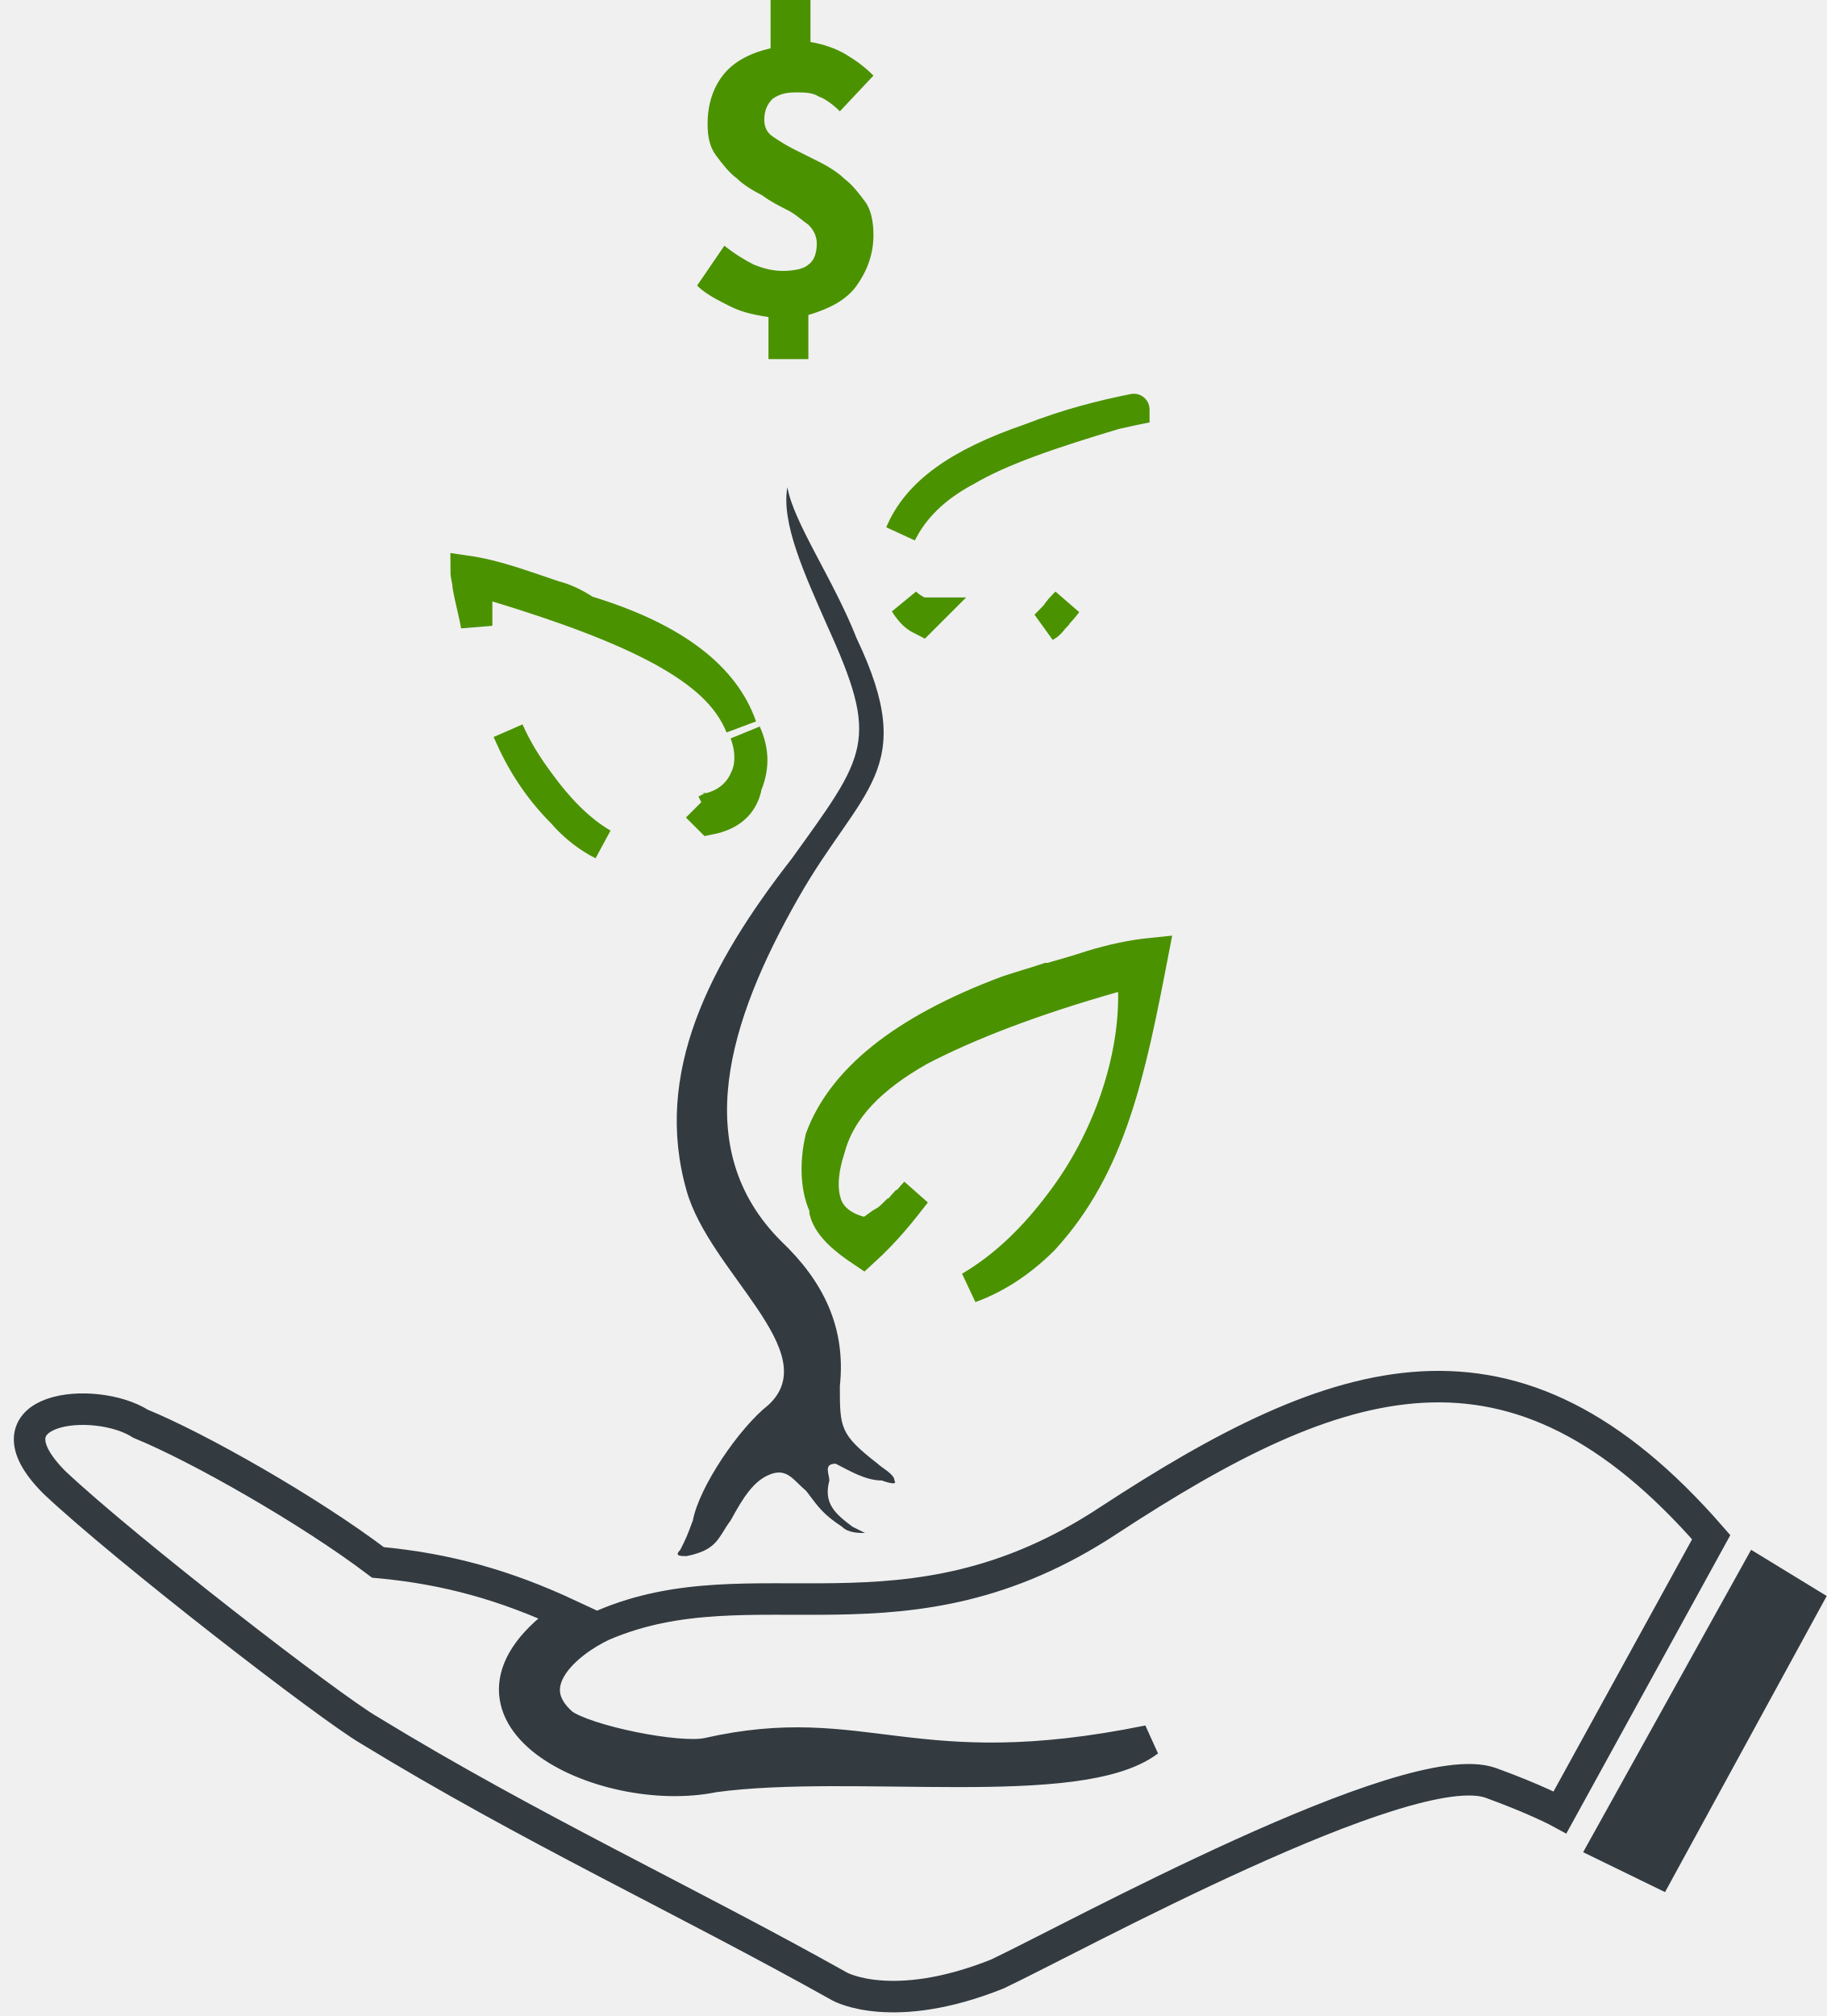
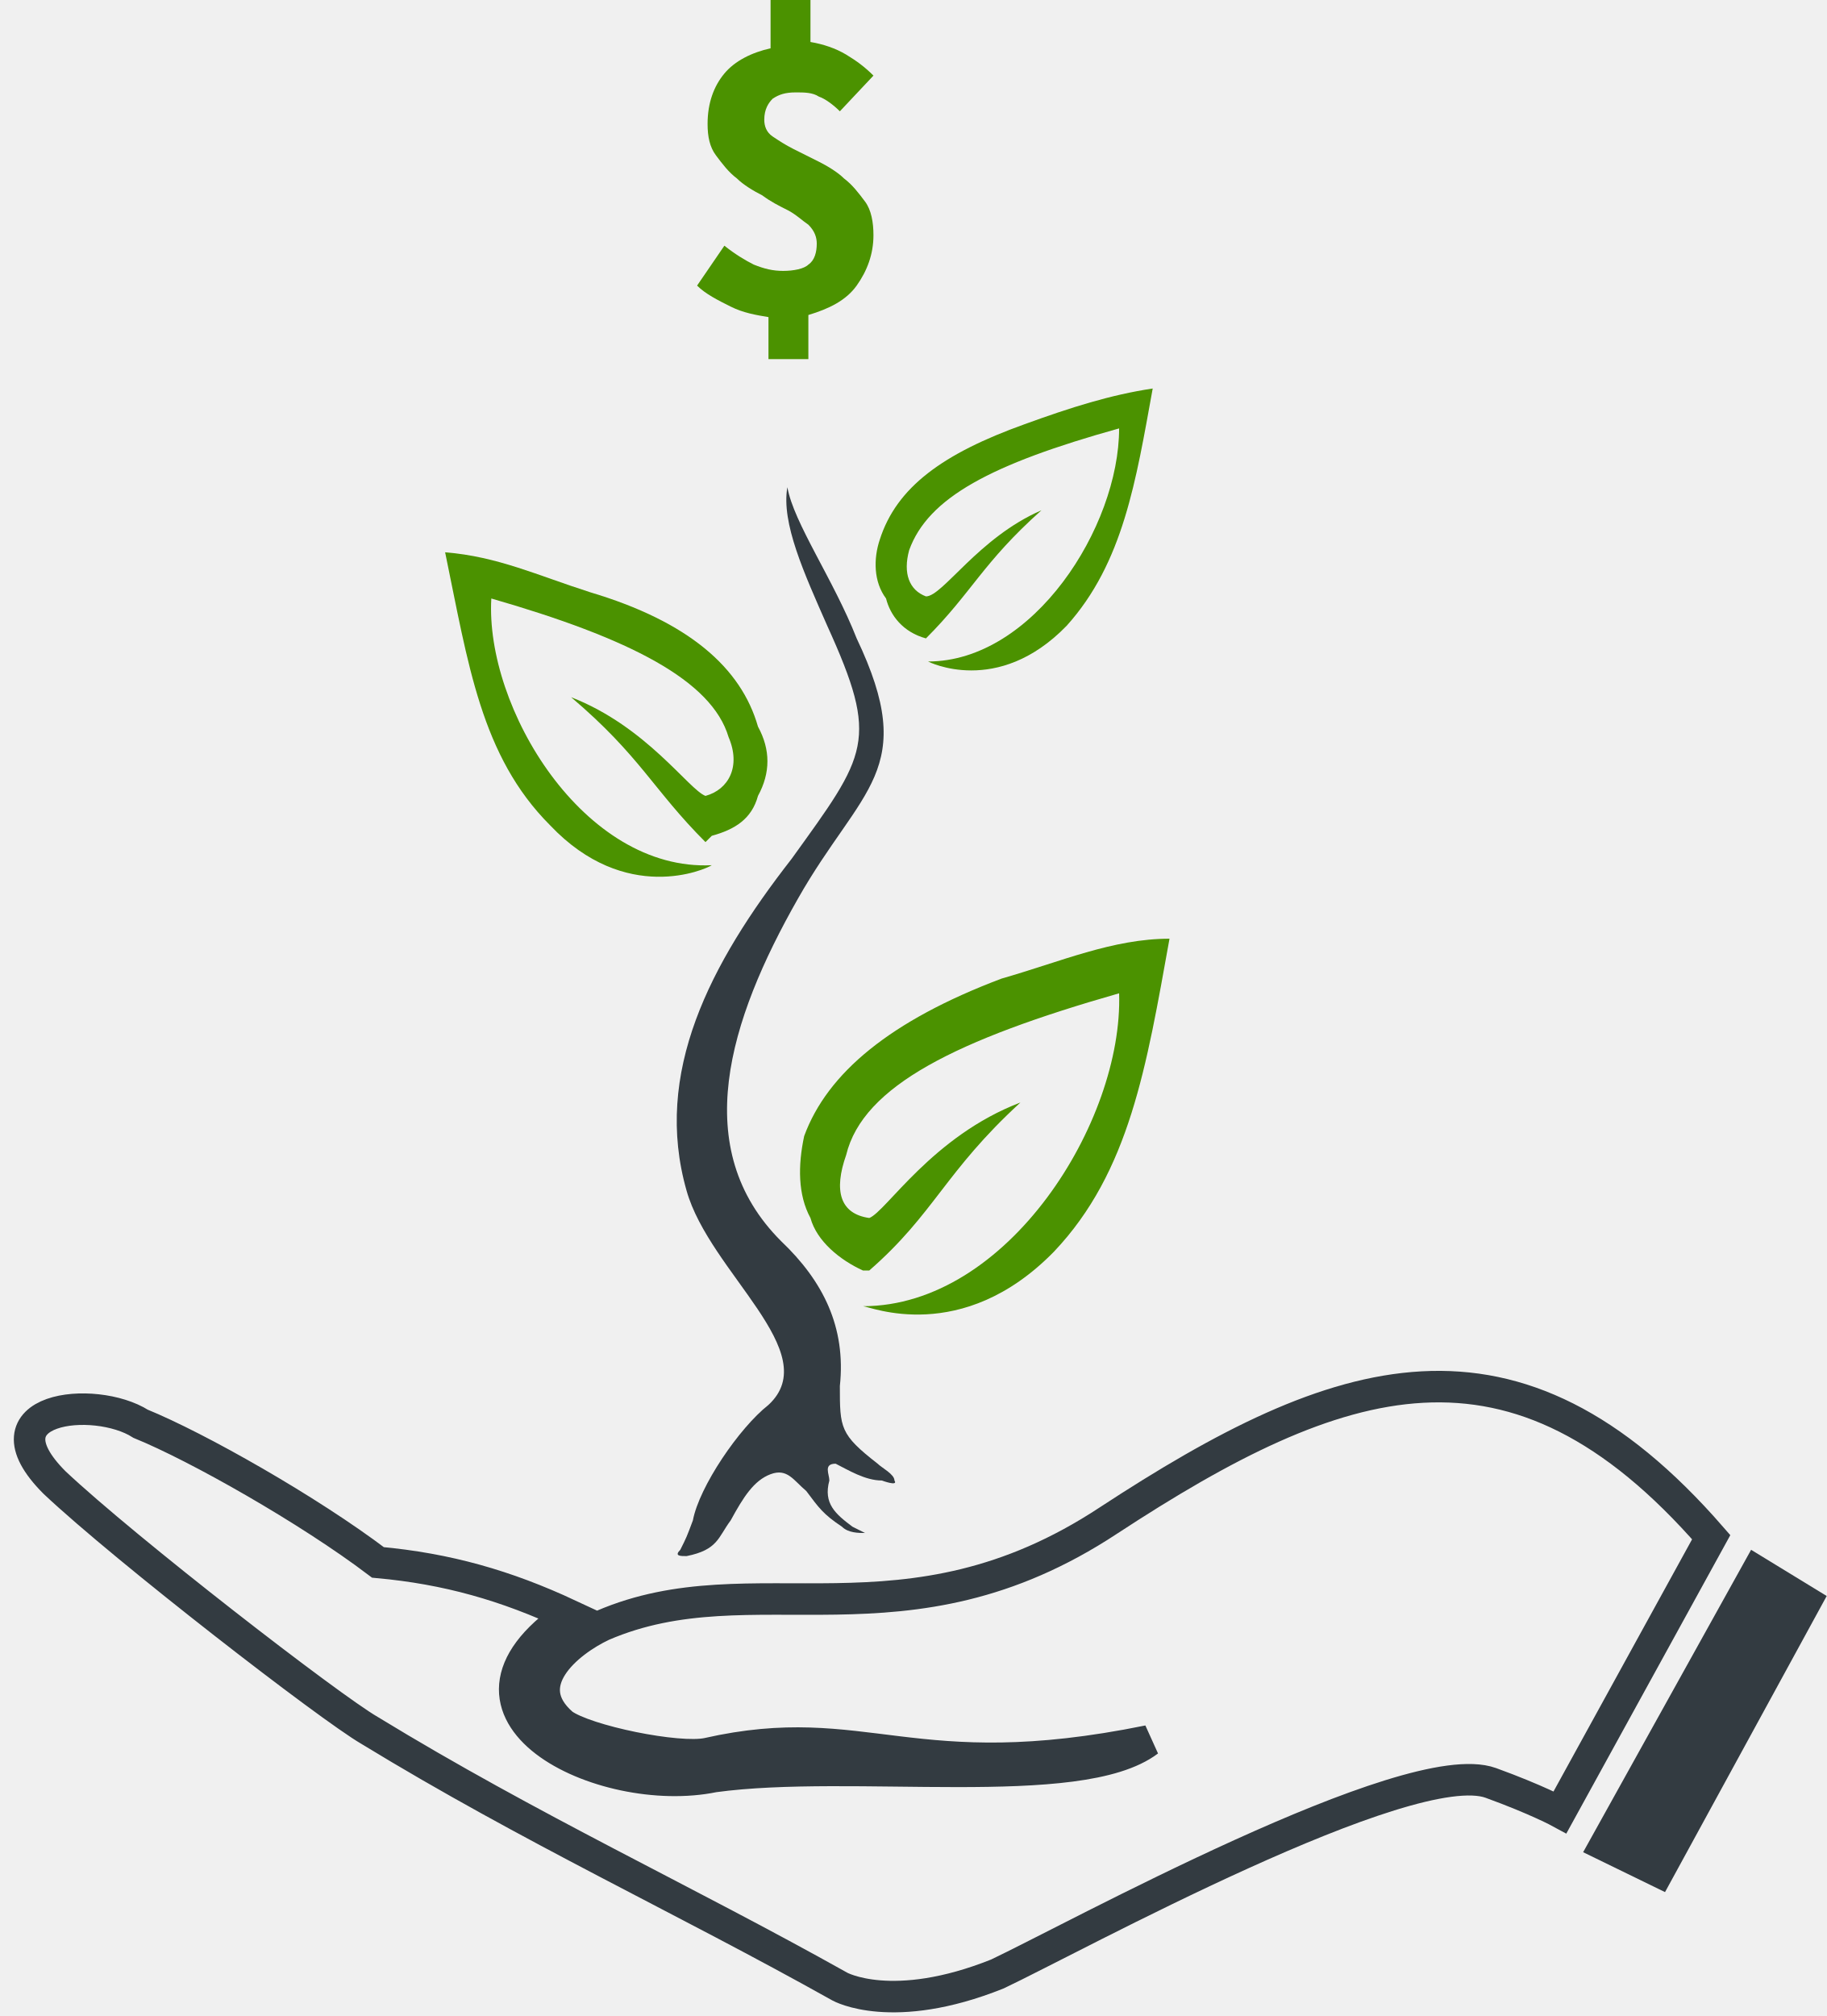
<svg xmlns="http://www.w3.org/2000/svg" version="1.1" id="Layer_1" x="0px" y="0px" viewBox="0 0 87 96" style="enable-background:new 0 0 87 96;" xml:space="preserve">
  <style type="text/css">
	.st0{fill:#4B9200;}
	.st1{fill-rule:evenodd;clip-rule:evenodd;fill:#333B41;}
	.st2{fill:none;stroke:#333B41;stroke-width:1.5;}
- 	.st3{fill:none;stroke:#4B9200;stroke-width:1.5;}
+ 	.st3{fill:#FFFFFF;filter:url(#Adobe_OpacityMaskFilter);}
+ 	.st4{mask:url(#path-5-inside-1_29901_157_1_);fill:none;stroke:#4B9200;stroke-width:3;}
+ 	.st5{fill:#FFFFFF;filter:url(#Adobe_OpacityMaskFilter_1_);}
+ 	.st6{mask:url(#path-6-inside-2_29901_157_1_);fill:none;stroke:#4B9200;stroke-width:3;}
+ 	.st7{fill:#FFFFFF;filter:url(#Adobe_OpacityMaskFilter_2_);}
+ 	.st8{mask:url(#path-7-inside-3_29901_157_1_);fill:none;stroke:#4B9200;stroke-width:3;}
</style>
  <path class="st0" d="M40,5.3c-0.3-0.3-0.7-0.6-1-0.7c-0.3-0.2-0.7-0.2-1.1-0.2c-0.5,0-0.8,0.1-1.1,0.3c-0.2,0.2-0.4,0.5-0.4,1  c0,0.3,0.1,0.6,0.4,0.8c0.3,0.2,0.6,0.4,1,0.6c0.4,0.2,0.8,0.4,1.2,0.6c0.4,0.2,0.9,0.5,1.2,0.8c0.4,0.3,0.7,0.7,1,1.1  s0.4,1,0.4,1.6c0,0.9-0.3,1.7-0.8,2.4c-0.5,0.7-1.3,1.1-2.3,1.4v2.1h-1.9v-2c-0.6-0.1-1.2-0.2-1.8-0.5c-0.6-0.3-1.2-0.6-1.6-1  l1.3-1.9c0.5,0.4,1,0.7,1.4,0.9c0.5,0.2,0.9,0.3,1.4,0.3c0.5,0,1-0.1,1.2-0.3c0.3-0.2,0.4-0.6,0.4-1c0-0.3-0.1-0.6-0.4-0.9  c-0.3-0.2-0.6-0.5-1-0.7c-0.4-0.2-0.8-0.4-1.2-0.7c-0.4-0.2-0.9-0.5-1.2-0.8c-0.4-0.3-0.7-0.7-1-1.1c-0.3-0.4-0.4-0.9-0.4-1.5  c0-1,0.3-1.8,0.8-2.4c0.5-0.6,1.3-1,2.2-1.2V0h1.9v2c0.6,0.1,1.2,0.3,1.7,0.6c0.5,0.3,0.9,0.6,1.3,1L40,5.3z" />
  <path class="st1" d="M87,76l-3.6-2.2l-8,14.4l3.9,1.9L87,76z" />
  <path class="st2" d="M81.5,73.2c-9.4-10.8-17.7-8-28.7-0.8c-9.7,6.4-16.9,1.9-24.1,5c-1.7,0.8-4.1,2.8-1.9,4.7  c1.1,0.8,5.5,1.7,6.9,1.4c7.5-1.7,9.7,1.7,21-0.6c-3.3,2.5-14.1,0.8-20.7,1.7c-5.3,1.1-13.8-3-6.9-7.7c-3-1.4-5.8-2.2-9.1-2.5  c-3.3-2.5-8.6-5.5-11.3-6.6c-2.2-1.4-7.7-0.8-4.1,2.8C6,73.8,15.7,81.3,17.6,82.4c7.7,4.7,14.9,8,22.4,12.2c0,0,2.5,1.4,7.5-0.6  c3.6-1.7,19.6-10.5,23.5-9.1c2.2,0.8,3.3,1.4,3.3,1.4L81.5,73.2z" />
  <path class="st1" d="M34.8,72.4c0.6-1.1,1.1-1.9,1.9-2.2c0.8-0.3,1.1,0.3,1.7,0.8c0.6,0.8,0.8,1.1,1.7,1.7c0.3,0.3,0.8,0.3,1.1,0.3  l-0.6-0.3c-0.8-0.6-1.4-1.1-1.1-2.2c0-0.3-0.3-0.8,0.3-0.8c0.6,0.3,1.4,0.8,2.2,0.8c0,0,0.8,0.3,0.6,0c0-0.3-0.6-0.6-0.8-0.8  C40,68.3,40,68,40,66c0.3-2.8-0.8-5-2.8-6.9c-4.4-4.4-2.5-10.5,0.8-16.3c3-5.3,5.8-6.1,2.8-12.4c-1.1-2.8-3-5.5-3.3-7.2  c0-0.6,0-0.3,0,0c-0.3,1.7,0.8,4.1,1.9,6.6c2.5,5.5,1.9,6.1-1.7,11.1c-3.9,5-6.6,10.2-5,15.8c1.1,3.9,6.6,7.7,3.9,10.2  c-1.4,1.1-3.3,3.9-3.6,5.5c-0.3,0.8-0.3,0.8-0.6,1.4c-0.3,0.3,0,0.3,0.3,0.3C34.2,73.8,34.2,73.2,34.8,72.4z" />
-   <path class="st3" d="M53.1,46.5l0.9-0.3l0,0.9c0.1,3.3-1.2,7.2-3.5,10.2c-1.2,1.6-2.6,3-4.3,4c1.1-0.4,2.3-1.1,3.5-2.3  c3.2-3.5,4.1-7.9,5.2-13.6c-1,0.1-1.9,0.3-2.9,0.6c-0.6,0.2-1.3,0.4-2,0.6c0,0-0.1,0-0.1,0c-0.6,0.2-1.3,0.4-1.9,0.6  c-5.1,1.9-7.9,4.3-8.9,7c-0.3,1.3-0.2,2.5,0.2,3.3l0,0.1l0,0.1c0.2,0.7,0.9,1.3,1.8,1.9c1.1-1,1.8-1.9,2.5-2.8  c-0.2,0.2-0.3,0.4-0.5,0.5c-0.1,0.1-0.2,0.3-0.4,0.4c-0.2,0.2-0.4,0.4-0.6,0.5c-0.2,0.1-0.4,0.3-0.6,0.4l-0.2,0.1l-0.2,0  c-0.9-0.2-1.6-0.7-1.8-1.5c-0.2-0.7-0.1-1.6,0.2-2.5c0.5-1.9,2-3.4,4.3-4.7C46.1,48.8,49.2,47.6,53.1,46.5z" />
-   <path class="st3" d="M26.4,28.4c-1.5-0.5-2.8-1-4.2-1.2c0,0.2,0.1,0.5,0.1,0.7c0.1,0.6,0.3,1.3,0.4,1.9c0-0.4,0-0.9,0-1.3l0-0.9  l0.9,0.3c3.3,1,6,2,8,3.1c1.8,1,3.1,2.1,3.7,3.6c-0.8-2.3-3.1-4.2-7.4-5.5l0,0l0,0C27.3,28.7,26.8,28.5,26.4,28.4z M25.7,37.3  c-0.6-0.8-1.1-1.6-1.5-2.5c0.6,1.4,1.4,2.7,2.6,3.9l0,0l0,0c0.6,0.7,1.3,1.2,1.9,1.5C27.5,39.5,26.5,38.4,25.7,37.3z M35.5,37.5  c0.4-0.9,0.4-1.7,0-2.6c0.3,0.8,0.3,1.6,0,2.2c-0.3,0.7-0.9,1.2-1.7,1.4l-0.2,0.1l-0.2-0.1c-0.1,0-0.2-0.1-0.2-0.1  c0.2,0.2,0.4,0.4,0.6,0.6l0,0c1-0.2,1.5-0.7,1.7-1.4L35.5,37.5L35.5,37.5z" />
-   <path class="st3" d="M50.8,28.7c-0.3,0.4-0.7,0.8-1,1.1c0.2-0.1,0.3-0.3,0.5-0.5C50.4,29.1,50.6,28.9,50.8,28.7z M54,19.5  C54,19.4,54,19.4,54,19.5c-1.5,0.3-3.1,0.7-4.9,1.4v0l0,0c-3.5,1.2-5.4,2.6-6.2,4.5c0.6-1.2,1.6-2.2,3.1-3c1.7-1,4.1-1.8,7.1-2.7  L54,19.5z M43.9,29.2c-0.3-0.1-0.6-0.3-0.8-0.5c0.2,0.3,0.4,0.6,0.8,0.8c0.1-0.1,0.2-0.2,0.3-0.3c0,0-0.1,0-0.1,0H44L43.9,29.2z" />
+   <defs>
+     <filter id="Adobe_OpacityMaskFilter" filterUnits="userSpaceOnUse" x="36.7" y="43.3" width="20.9" height="20.8">
+       <feColorMatrix type="matrix" values="1 0 0 0 0  0 1 0 0 0  0 0 1 0 0  0 0 0 1 0" />
+     </filter>
+   </defs>
+   <mask maskUnits="userSpaceOnUse" x="36.7" y="43.3" width="20.9" height="20.8" id="path-5-inside-1_29901_157_1_">
+     <path class="st3" d="M41.1,62.2c6.9,0,12.4-8.8,12.2-14.9c-7.7,2.2-12.2,4.4-13,7.7c-0.6,1.7-0.3,2.8,1.1,3c0.8-0.3,3-3.9,7.2-5.5   c-3.6,3.3-4.1,5.3-7.2,8h-0.3C40,60,38.9,59.1,38.6,58c-0.6-1.1-0.6-2.5-0.3-3.9c1.1-3,4.1-5.5,9.4-7.5c2.8-0.8,5.3-1.9,8-1.9   c-1.1,6.1-1.9,11.1-5.5,14.9C45.8,64.1,41.4,62.2,41.1,62.2z" />
+   </mask>
+   <path class="st4" d="M41.1,62.2c6.9,0,12.4-8.8,12.2-14.9c-7.7,2.2-12.2,4.4-13,7.7c-0.6,1.7-0.3,2.8,1.1,3c0.8-0.3,3-3.9,7.2-5.5  c-3.6,3.3-4.1,5.3-7.2,8h-0.3C40,60,38.9,59.1,38.6,58c-0.6-1.1-0.6-2.5-0.3-3.9c1.1-3,4.1-5.5,9.4-7.5c2.8-0.8,5.3-1.9,8-1.9  c-1.1,6.1-1.9,11.1-5.5,14.9C45.8,64.1,41.4,62.2,41.1,62.2z" />
+   <defs>
+     <filter id="Adobe_OpacityMaskFilter_1_" filterUnits="userSpaceOnUse" x="19.3" y="24.5" width="18.7" height="18.7">
+       <feColorMatrix type="matrix" values="1 0 0 0 0  0 1 0 0 0  0 0 1 0 0  0 0 0 1 0" />
+     </filter>
+   </defs>
+   <mask maskUnits="userSpaceOnUse" x="19.3" y="24.5" width="18.7" height="18.7" id="path-6-inside-2_29901_157_1_">
+     <path class="st5" d="M33.9,41.2c-6.1,0.3-10.8-7.5-10.5-12.7c6.6,1.9,10.5,3.9,11.3,6.6c0.6,1.4,0,2.5-1.1,2.8   c-0.8-0.3-2.8-3.3-6.4-4.7c3.3,2.8,3.9,4.4,6.4,6.9l0.3-0.3c1.1-0.3,1.9-0.8,2.2-1.9c0.6-1.1,0.6-2.2,0-3.3c-0.8-2.8-3.3-5-8-6.4   c-2.5-0.8-4.4-1.7-6.9-1.9c1.1,5.3,1.7,9.7,5,13C29.8,43.1,33.6,41.4,33.9,41.2z" />
+   </mask>
+   <path class="st6" d="M33.9,41.2c-6.1,0.3-10.8-7.5-10.5-12.7c6.6,1.9,10.5,3.9,11.3,6.6c0.6,1.4,0,2.5-1.1,2.8  c-0.8-0.3-2.8-3.3-6.4-4.7c3.3,2.8,3.9,4.4,6.4,6.9l0.3-0.3c1.1-0.3,1.9-0.8,2.2-1.9c0.6-1.1,0.6-2.2,0-3.3c-0.8-2.8-3.3-5-8-6.4  c-2.5-0.8-4.4-1.7-6.9-1.9c1.1,5.3,1.7,9.7,5,13C29.8,43.1,33.6,41.4,33.9,41.2z" />
+   <defs>
+     <filter id="Adobe_OpacityMaskFilter_2_" filterUnits="userSpaceOnUse" x="40.3" y="16.7" width="16.5" height="16.7">
+       <feColorMatrix type="matrix" values="1 0 0 0 0  0 1 0 0 0  0 0 1 0 0  0 0 0 1 0" />
+     </filter>
+   </defs>
+   <mask maskUnits="userSpaceOnUse" x="40.3" y="16.7" width="16.5" height="16.7" id="path-7-inside-3_29901_157_1_">
+     <path class="st7" d="M44.2,31.5c5,0,9.1-6.4,9.1-11.1c-6.1,1.7-9.1,3.3-10,5.8c-0.3,1.1,0,1.9,0.8,2.2c0.8,0,2.5-2.8,5.5-4.1   c-2.8,2.5-3.3,3.9-5.5,6.1c-1.1-0.3-1.7-1.1-1.9-1.9c-0.6-0.8-0.6-1.9-0.3-2.8c0.8-2.5,3-4.1,6.9-5.5c2.2-0.8,4.1-1.4,6.1-1.7   c-0.8,4.4-1.4,8.3-4.1,11.3C47.5,33.2,44.2,31.5,44.2,31.5z" />
+   </mask>
+   <path class="st8" d="M44.2,31.5c5,0,9.1-6.4,9.1-11.1c-6.1,1.7-9.1,3.3-10,5.8c-0.3,1.1,0,1.9,0.8,2.2c0.8,0,2.5-2.8,5.5-4.1  c-2.8,2.5-3.3,3.9-5.5,6.1c-1.1-0.3-1.7-1.1-1.9-1.9c-0.6-0.8-0.6-1.9-0.3-2.8c0.8-2.5,3-4.1,6.9-5.5c2.2-0.8,4.1-1.4,6.1-1.7  c-0.8,4.4-1.4,8.3-4.1,11.3C47.5,33.2,44.2,31.5,44.2,31.5z" />
</svg>
